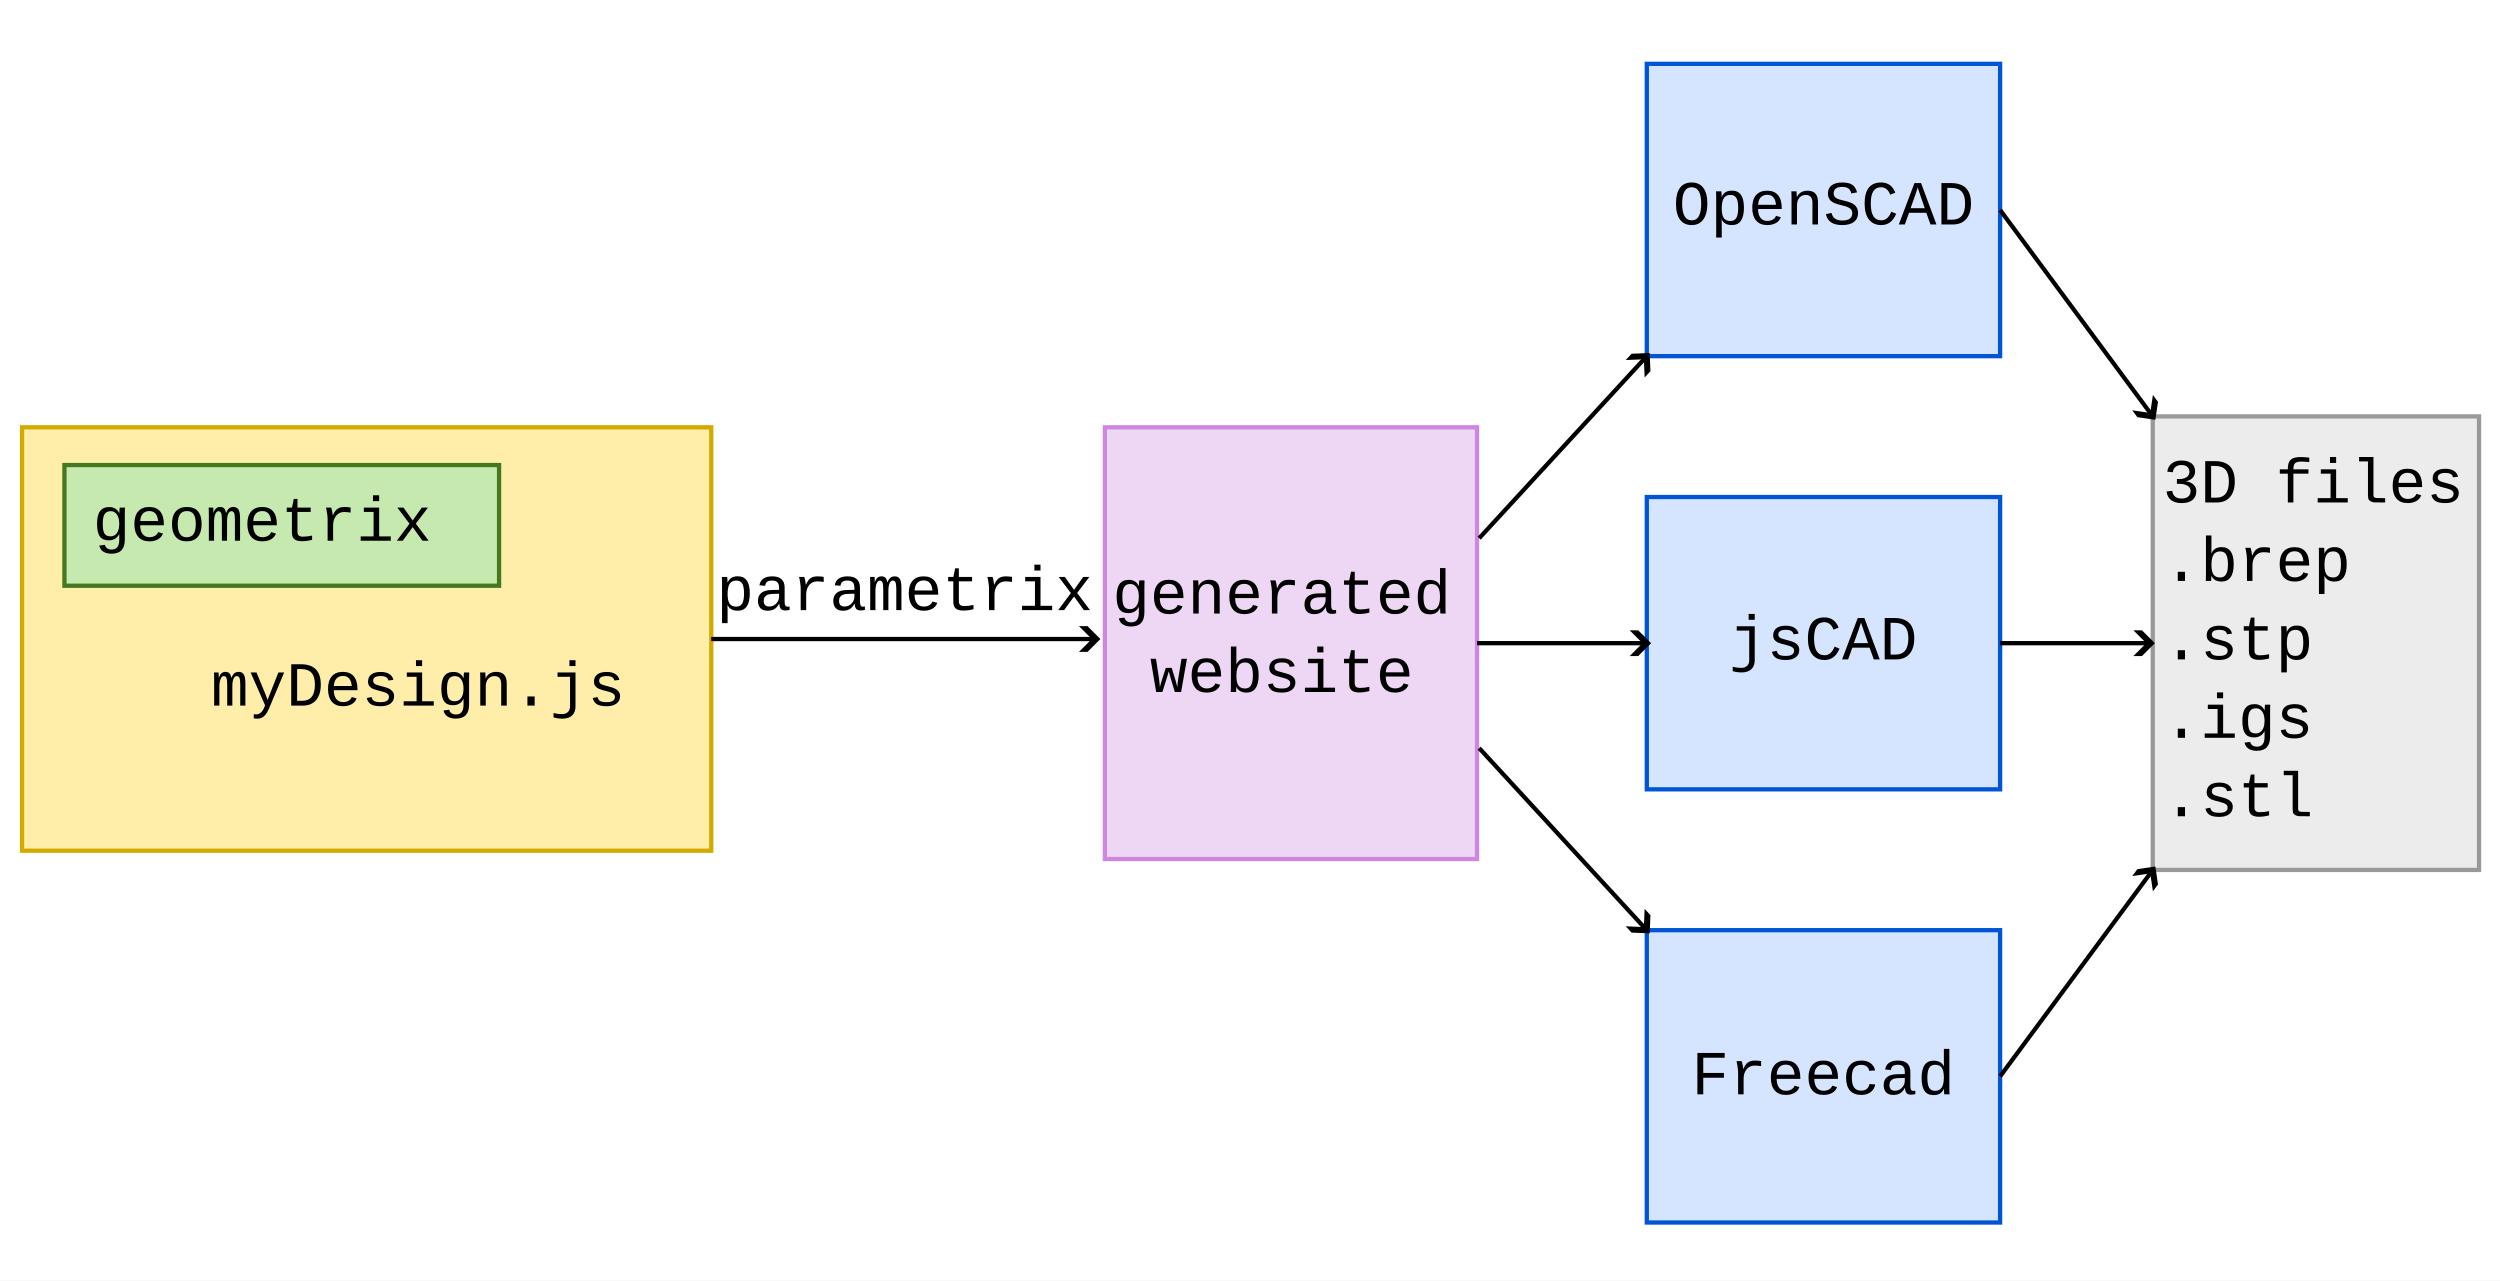
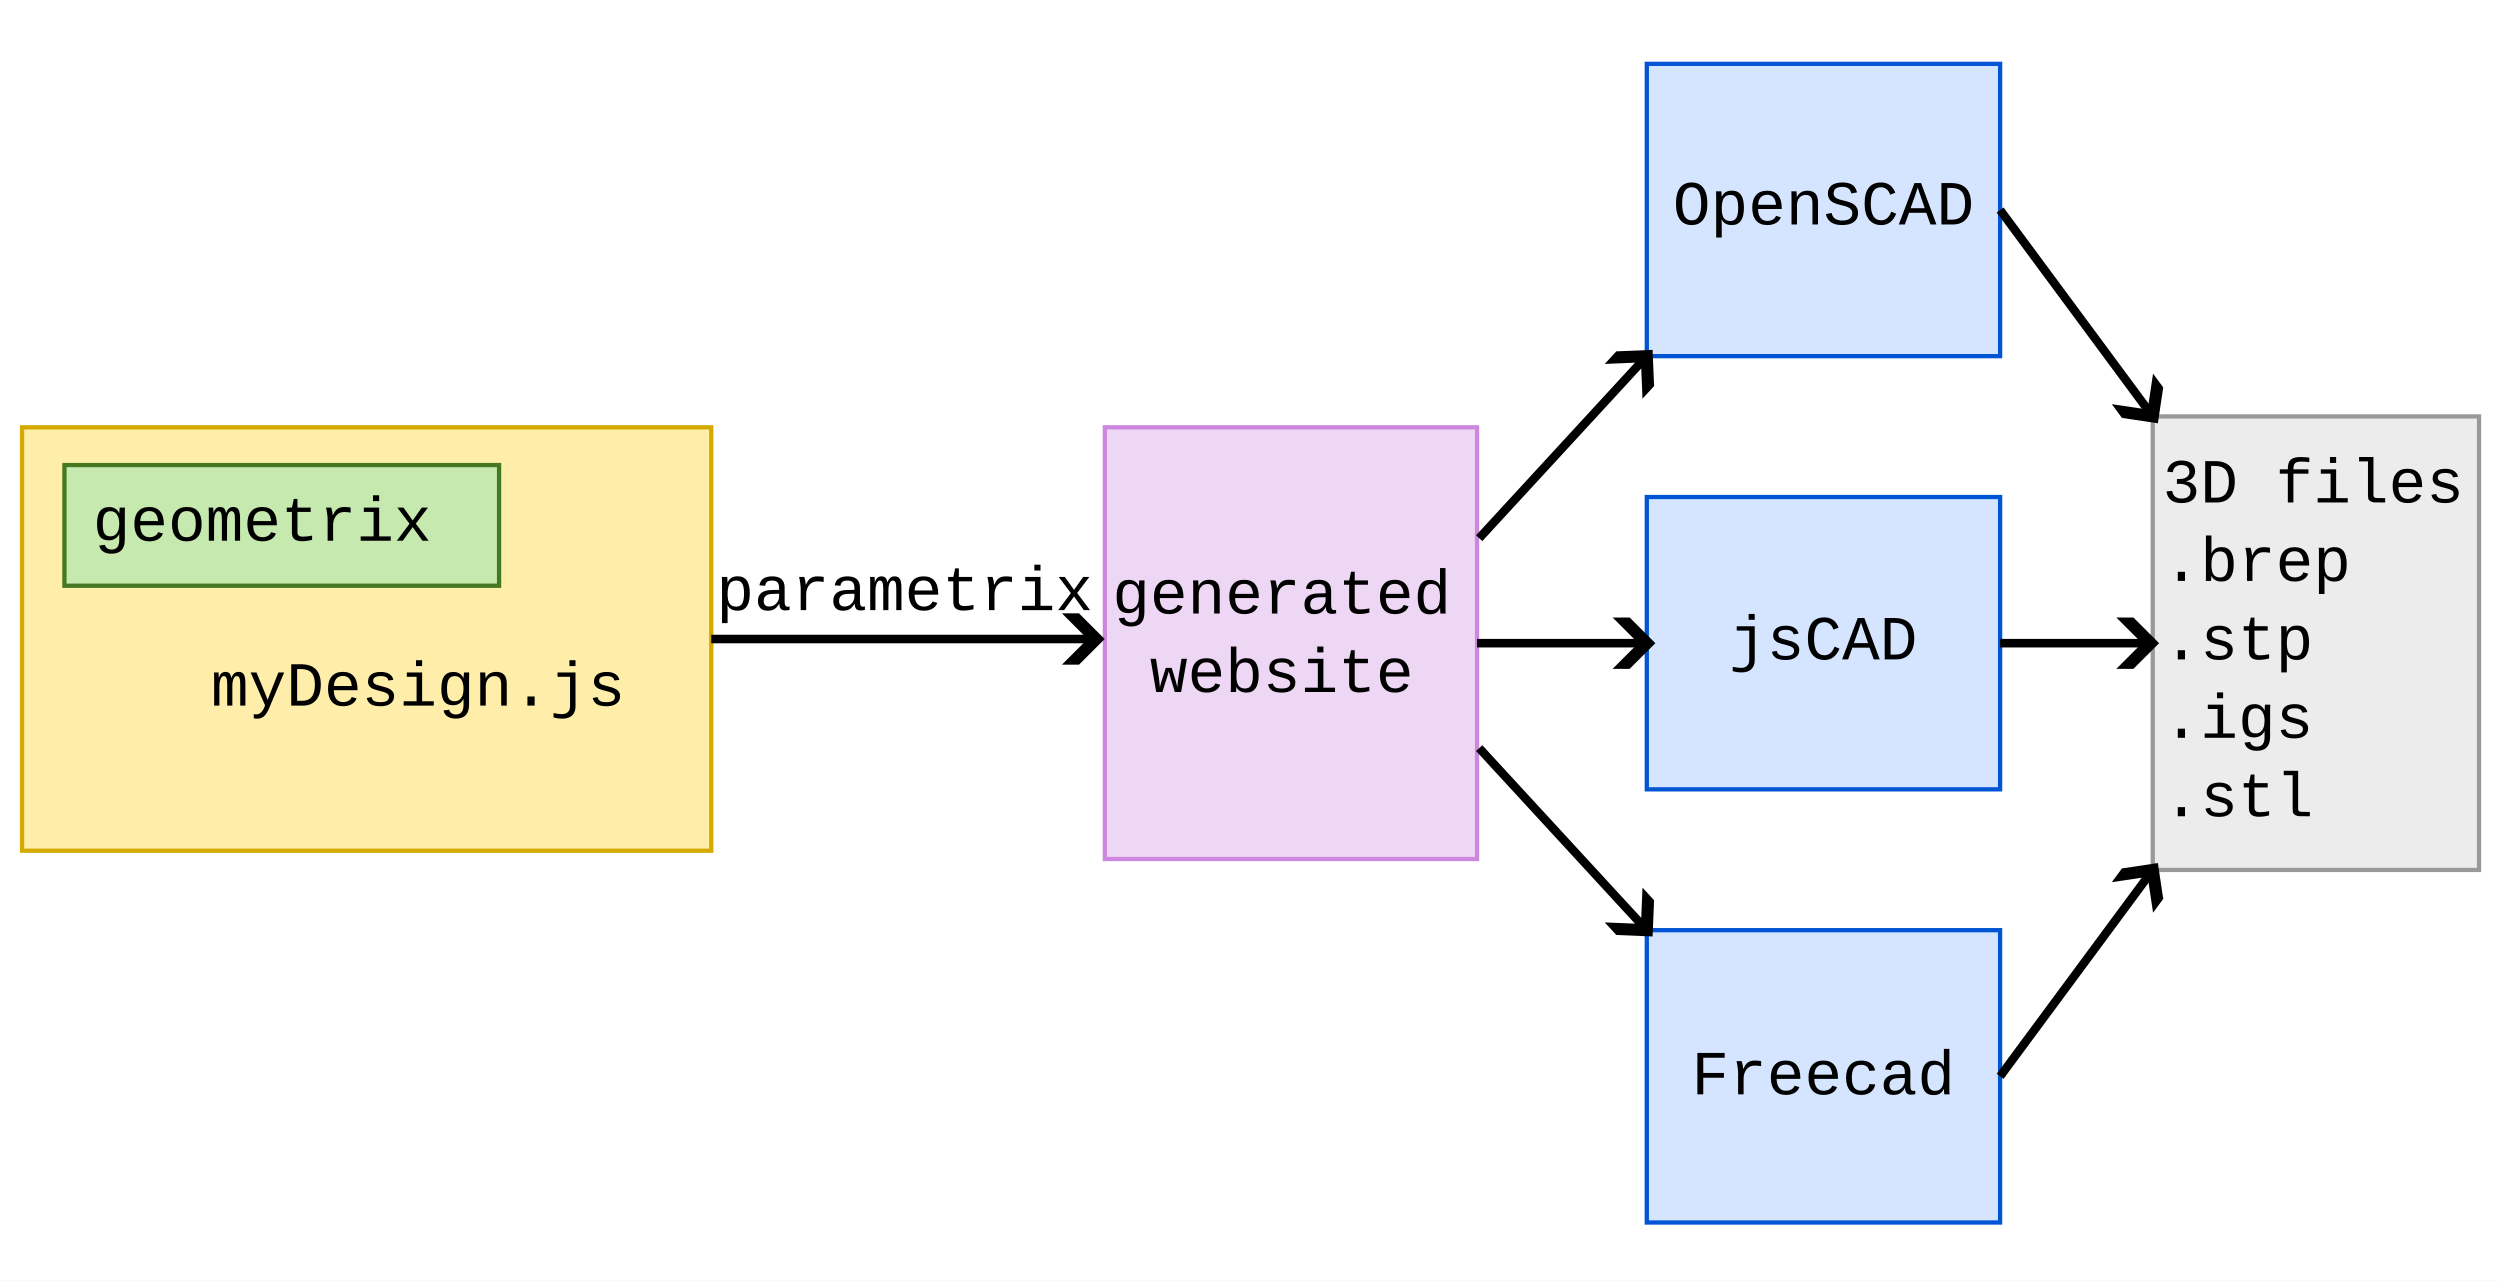
<svg xmlns="http://www.w3.org/2000/svg" width="584.272" height="299.287" viewBox="0 0 154.589 79.186" version="1.1" id="svg1" xml:space="preserve">
  <defs id="defs1">
    <rect x="433.853" y="6994.047" width="140.394" height="66.557" id="rect296" />
    <rect x="119.435" y="6993.987" width="137.07" height="49.275" id="rect289" />
    <rect x="308.298" y="6932.393" width="154.66" height="103.339" id="rect288" />
    <rect x="94.778" y="6848.344" width="149.461" height="36.745" id="rect286" />
    <rect x="75.238" y="6804.663" width="137.494" height="37.274" id="rect285" />
    <marker style="overflow:visible" id="marker209-2" refX="0" refY="0" orient="auto-start-reverse" markerWidth="1" markerHeight="1" viewBox="0 0 1 1" preserveAspectRatio="xMidYMid">
      <path style="fill:context-stroke;fill-rule:evenodd;stroke:none" d="m 1,0 -3,3 h -2 l 3,-3 -3,-3 h 2 z" id="path209-7" />
    </marker>
    <rect x="433.853" y="6994.047" width="140.394" height="66.557" id="rect296-2" />
    <rect x="433.853" y="6994.047" width="140.394" height="66.557" id="rect296-2-2" />
    <rect x="314.067" y="6774.299" width="215.666" height="131.721" id="rect282-2" />
    <marker style="overflow:visible" id="marker209-2-3" refX="0" refY="0" orient="auto-start-reverse" markerWidth="1" markerHeight="1" viewBox="0 0 1 1" preserveAspectRatio="xMidYMid">
      <path style="fill:context-stroke;fill-rule:evenodd;stroke:none" d="m 1,0 -3,3 h -2 l 3,-3 -3,-3 h 2 z" id="path209-7-6" />
    </marker>
    <marker style="overflow:visible" id="marker209-2-2" refX="0" refY="0" orient="auto-start-reverse" markerWidth="1" markerHeight="1" viewBox="0 0 1 1" preserveAspectRatio="xMidYMid">
      <path style="fill:context-stroke;fill-rule:evenodd;stroke:none" d="m 1,0 -3,3 h -2 l 3,-3 -3,-3 h 2 z" id="path209-7-0" />
    </marker>
    <marker style="overflow:visible" id="marker209-2-2-4" refX="0" refY="0" orient="auto-start-reverse" markerWidth="1" markerHeight="1" viewBox="0 0 1 1" preserveAspectRatio="xMidYMid">
      <path style="fill:context-stroke;fill-rule:evenodd;stroke:none" d="m 1,0 -3,3 h -2 l 3,-3 -3,-3 h 2 z" id="path209-7-0-7" />
    </marker>
    <marker style="overflow:visible" id="marker209-2-2-3" refX="0" refY="0" orient="auto-start-reverse" markerWidth="1" markerHeight="1" viewBox="0 0 1 1" preserveAspectRatio="xMidYMid">
      <path style="fill:context-stroke;fill-rule:evenodd;stroke:none" d="m 1,0 -3,3 h -2 l 3,-3 -3,-3 h 2 z" id="path209-7-0-74" />
    </marker>
    <marker style="overflow:visible" id="marker209-2-2-3-7" refX="0" refY="0" orient="auto-start-reverse" markerWidth="1" markerHeight="1" viewBox="0 0 1 1" preserveAspectRatio="xMidYMid">
      <path style="fill:context-stroke;fill-rule:evenodd;stroke:none" d="m 1,0 -3,3 h -2 l 3,-3 -3,-3 h 2 z" id="path209-7-0-74-4" />
    </marker>
    <marker style="overflow:visible" id="marker209-2-3-8" refX="0" refY="0" orient="auto-start-reverse" markerWidth="1" markerHeight="1" viewBox="0 0 1 1" preserveAspectRatio="xMidYMid">
      <path style="fill:context-stroke;fill-rule:evenodd;stroke:none" d="m 1,0 -3,3 h -2 l 3,-3 -3,-3 h 2 z" id="path209-7-6-6" />
    </marker>
  </defs>
  <g id="layer1" transform="translate(-2.334986,-1815.205)">
    <rect style="fill:#ffffff;stroke:#ffffff;stroke-width:0.265" id="rect297" width="154.324" height="78.922" x="2.467" y="1815.338" />
    <rect style="fill:#eed7f4;stroke:#cd87de;stroke-width:0.265" id="rect287-6" width="23.014" height="26.695" x="70.655" y="1841.628" />
    <rect style="fill:#ffeeaa;stroke:#d4aa00;stroke-width:0.265" id="rect279-2" width="42.616" height="26.181" x="3.7" y="1841.628" />
    <rect style="fill:#c6e9af;stroke:#447821;stroke-width:0.265" id="rect287" width="26.875" height="7.463" x="6.32" y="1843.961" />
    <text xml:space="preserve" transform="matrix(0.2645833,0,0,0.2645833,-11.84291,44.78941)" id="text284" style="font-style:normal;font-variant:normal;font-weight:normal;font-stretch:normal;font-size:14.667px;line-height:normal;font-family:'Liberation Mono';-inkscape-font-specification:'Liberation Mono';font-variant-ligatures:normal;font-variant-position:normal;font-variant-caps:normal;font-variant-numeric:normal;font-variant-alternates:normal;font-variant-east-asian:normal;font-feature-settings:normal;font-variation-settings:normal;text-indent:0;text-align:start;text-decoration-line:none;text-decoration-style:solid;text-decoration-color:#000000;letter-spacing:normal;word-spacing:normal;text-transform:none;writing-mode:lr-tb;direction:ltr;text-orientation:mixed;dominant-baseline:auto;baseline-shift:baseline;white-space:pre;shape-inside:url(#rect285);shape-padding:0;shape-margin:0;inline-size:0;opacity:1;vector-effect:none;fill:#000000;fill-opacity:1;stroke:none;stroke-width:1;stroke-linecap:butt;stroke-linejoin:miter;stroke-miterlimit:4;stroke-dasharray:none;stroke-dashoffset:0;stroke-opacity:1;-inkscape-stroke:none;stop-color:#000000;stop-opacity:1">
      <tspan x="75.238" y="6817.712" id="tspan1">geometrix</tspan>
    </text>
    <text xml:space="preserve" transform="matrix(0.2645833,0,0,0.2645833,-9.696728,43.42768)" id="text285" style="font-style:normal;font-variant:normal;font-weight:normal;font-stretch:normal;font-size:14.667px;line-height:normal;font-family:'Liberation Mono';-inkscape-font-specification:'Liberation Mono';font-variant-ligatures:normal;font-variant-position:normal;font-variant-caps:normal;font-variant-numeric:normal;font-variant-alternates:normal;font-variant-east-asian:normal;font-feature-settings:normal;font-variation-settings:normal;text-indent:0;text-align:start;text-decoration-line:none;text-decoration-style:solid;text-decoration-color:#000000;letter-spacing:normal;word-spacing:normal;text-transform:none;writing-mode:lr-tb;direction:ltr;text-orientation:mixed;dominant-baseline:auto;baseline-shift:baseline;white-space:pre;shape-inside:url(#rect286);shape-padding:0;shape-margin:0;inline-size:0;opacity:1;vector-effect:none;fill:#000000;fill-opacity:1;stroke:none;stroke-width:1;stroke-linecap:butt;stroke-linejoin:miter;stroke-miterlimit:4;stroke-dasharray:none;stroke-dashoffset:0;stroke-opacity:1;-inkscape-stroke:none;stop-color:#000000;stop-opacity:1">
      <tspan x="94.777" y="6861.394" id="tspan2">myDesign.js</tspan>
    </text>
-     <path style="fill:#d5e5ff;stroke:#000000;stroke-width:0.265;marker-end:url(#marker209-2)" d="M 46.316,1854.719 H 70.114" id="path280-9" />
+     <path style="fill:#d5e5ff;stroke:#000000;stroke-width:0.529;marker-end:url(#marker209-2)" d="M 46.316,1854.719 H 70.114" id="path280-9" />
    <text xml:space="preserve" transform="matrix(0.2645833,0,0,0.2645833,-20.44149,15.49509)" id="text287" style="font-style:normal;font-variant:normal;font-weight:normal;font-stretch:normal;font-size:14.667px;line-height:normal;font-family:'Liberation Mono';-inkscape-font-specification:'Liberation Mono';font-variant-ligatures:normal;font-variant-position:normal;font-variant-caps:normal;font-variant-numeric:normal;font-variant-alternates:normal;font-variant-east-asian:normal;font-feature-settings:normal;font-variation-settings:normal;text-indent:0;text-align:center;text-decoration-line:none;text-decoration-style:solid;text-decoration-color:#000000;letter-spacing:normal;word-spacing:normal;text-transform:none;writing-mode:lr-tb;direction:ltr;text-orientation:mixed;dominant-baseline:auto;baseline-shift:baseline;white-space:pre;shape-inside:url(#rect288);shape-padding:0;shape-margin:0;inline-size:0;opacity:1;vector-effect:none;fill:#000000;fill-opacity:1;stroke:none;stroke-width:1;stroke-linecap:butt;stroke-linejoin:miter;stroke-miterlimit:4;stroke-dasharray:none;stroke-dashoffset:0;stroke-opacity:1;-inkscape-stroke:none;stop-color:#000000;stop-opacity:1" x="38.887" y="0">
      <tspan x="346.022" y="6945.443" id="tspan3">generated
</tspan>
      <tspan x="354.824" y="6963.776" id="tspan4">website</tspan>
    </text>
    <text xml:space="preserve" transform="matrix(0.2645833,0,0,0.2645833,15.03019,-1.012814)" id="text288" style="font-style:normal;font-variant:normal;font-weight:normal;font-stretch:normal;font-size:14.667px;line-height:normal;font-family:'Liberation Mono';-inkscape-font-specification:'Liberation Mono';font-variant-ligatures:normal;font-variant-position:normal;font-variant-caps:normal;font-variant-numeric:normal;font-variant-alternates:normal;font-variant-east-asian:normal;font-feature-settings:normal;font-variation-settings:normal;text-indent:0;text-align:start;text-decoration-line:none;text-decoration-style:solid;text-decoration-color:#000000;letter-spacing:normal;word-spacing:normal;text-transform:none;writing-mode:lr-tb;direction:ltr;text-orientation:mixed;dominant-baseline:auto;baseline-shift:baseline;white-space:pre;shape-inside:url(#rect289);shape-padding:0;shape-margin:0;inline-size:0;opacity:1;vector-effect:none;fill:#000000;fill-opacity:1;stroke:none;stroke-width:1;stroke-linecap:butt;stroke-linejoin:miter;stroke-miterlimit:4;stroke-dasharray:none;stroke-dashoffset:0;stroke-opacity:1;-inkscape-stroke:none;stop-color:#000000;stop-opacity:1">
      <tspan x="119.436" y="7007.036" id="tspan5">parametrix</tspan>
    </text>
    <rect style="fill:#d5e5ff;stroke:#0055d4;stroke-width:0.265" id="rect279-5-8" width="21.847" height="18.076" x="104.166" y="1819.152" />
    <text xml:space="preserve" transform="matrix(0.2645833,0,0,0.2645833,-9.014354,-24.87606)" id="text295" style="font-style:normal;font-variant:normal;font-weight:normal;font-stretch:normal;font-size:14.667px;line-height:normal;font-family:'Liberation Mono';-inkscape-font-specification:'Liberation Mono';font-variant-ligatures:normal;font-variant-position:normal;font-variant-caps:normal;font-variant-numeric:normal;font-variant-alternates:normal;font-variant-east-asian:normal;font-feature-settings:normal;font-variation-settings:normal;text-indent:0;text-align:start;text-decoration-line:none;text-decoration-style:solid;text-decoration-color:#000000;letter-spacing:normal;word-spacing:normal;text-transform:none;writing-mode:lr-tb;direction:ltr;text-orientation:mixed;dominant-baseline:auto;baseline-shift:baseline;white-space:pre;shape-inside:url(#rect296);shape-padding:0;shape-margin:0;inline-size:0;opacity:1;vector-effect:none;fill:#000000;fill-opacity:1;stroke:none;stroke-width:1;stroke-linecap:butt;stroke-linejoin:miter;stroke-miterlimit:4;stroke-dasharray:none;stroke-dashoffset:0;stroke-opacity:1;-inkscape-stroke:none;stop-color:#000000;stop-opacity:1">
      <tspan x="433.854" y="7007.097" id="tspan6">OpenSCAD</tspan>
    </text>
    <rect style="fill:#d5e5ff;stroke:#0055d4;stroke-width:0.265" id="rect279-5-8-2" width="21.847" height="18.076" x="104.166" y="1845.938" />
    <text xml:space="preserve" transform="matrix(0.2645833,0,0,0.2645833,-5.535489,2.017784)" id="text295-3" style="font-style:normal;font-variant:normal;font-weight:normal;font-stretch:normal;font-size:14.667px;line-height:normal;font-family:'Liberation Mono';-inkscape-font-specification:'Liberation Mono';font-variant-ligatures:normal;font-variant-position:normal;font-variant-caps:normal;font-variant-numeric:normal;font-variant-alternates:normal;font-variant-east-asian:normal;font-feature-settings:normal;font-variation-settings:normal;text-indent:0;text-align:start;text-decoration-line:none;text-decoration-style:solid;text-decoration-color:#000000;letter-spacing:normal;word-spacing:normal;text-transform:none;writing-mode:lr-tb;direction:ltr;text-orientation:mixed;dominant-baseline:auto;baseline-shift:baseline;white-space:pre;shape-inside:url(#rect296-2);shape-padding:0;shape-margin:0;inline-size:0;display:inline;vector-effect:none;fill:#000000;fill-opacity:1;stroke:none;stroke-width:1;stroke-linecap:butt;stroke-linejoin:miter;stroke-miterlimit:4;stroke-dasharray:none;stroke-dashoffset:0;stroke-opacity:1;-inkscape-stroke:none;stop-color:#000000">
      <tspan x="433.854" y="7007.097" id="tspan7">jsCAD</tspan>
    </text>
    <rect style="fill:#d5e5ff;stroke:#0055d4;stroke-width:0.265" id="rect279-5-8-2-8" width="21.847" height="18.076" x="104.165" y="1872.723" />
    <text xml:space="preserve" transform="matrix(0.2645833,0,0,0.2645833,-7.865162,28.91163)" id="text295-3-9" style="font-style:normal;font-variant:normal;font-weight:normal;font-stretch:normal;font-size:14.667px;line-height:normal;font-family:'Liberation Mono';-inkscape-font-specification:'Liberation Mono';font-variant-ligatures:normal;font-variant-position:normal;font-variant-caps:normal;font-variant-numeric:normal;font-variant-alternates:normal;font-variant-east-asian:normal;font-feature-settings:normal;font-variation-settings:normal;text-indent:0;text-align:start;text-decoration-line:none;text-decoration-style:solid;text-decoration-color:#000000;letter-spacing:normal;word-spacing:normal;text-transform:none;writing-mode:lr-tb;direction:ltr;text-orientation:mixed;dominant-baseline:auto;baseline-shift:baseline;white-space:pre;shape-inside:url(#rect296-2-2);shape-padding:0;shape-margin:0;inline-size:0;display:inline;vector-effect:none;fill:#000000;fill-opacity:1;stroke:none;stroke-width:1;stroke-linecap:butt;stroke-linejoin:miter;stroke-miterlimit:4;stroke-dasharray:none;stroke-dashoffset:0;stroke-opacity:1;-inkscape-stroke:none;stop-color:#000000">
      <tspan x="433.854" y="7007.097" id="tspan8">Freecad</tspan>
    </text>
    <rect style="fill:#ececec;stroke:#999999;stroke-width:0.265" id="rect283-3" width="20.176" height="28.044" x="135.452" y="1840.954" />
    <text xml:space="preserve" transform="matrix(0.2645833,0,0,0.2645833,52.96485,50.45802)" id="text281-1" style="font-style:normal;font-variant:normal;font-weight:normal;font-stretch:normal;font-size:14.667px;line-height:normal;font-family:'Liberation Mono';-inkscape-font-specification:'Liberation Mono';font-variant-ligatures:normal;font-variant-position:normal;font-variant-caps:normal;font-variant-numeric:normal;font-variant-alternates:normal;font-variant-east-asian:normal;font-feature-settings:normal;font-variation-settings:normal;text-indent:0;text-align:start;text-decoration-line:none;text-decoration-style:solid;text-decoration-color:#000000;letter-spacing:normal;word-spacing:normal;text-transform:none;writing-mode:lr-tb;direction:ltr;text-orientation:mixed;dominant-baseline:auto;baseline-shift:baseline;white-space:pre;shape-inside:url(#rect282-2);shape-padding:0;shape-margin:0;inline-size:0;display:inline;vector-effect:none;fill:#000000;fill-opacity:1;stroke:none;stroke-width:1;stroke-linecap:butt;stroke-linejoin:miter;stroke-miterlimit:4;stroke-dasharray:none;stroke-dashoffset:0;stroke-opacity:1;-inkscape-stroke:none;stop-color:#000000">
      <tspan x="314.066" y="6787.349" id="tspan9">3D files
</tspan>
      <tspan x="314.066" y="6805.682" id="tspan10">.brep
</tspan>
      <tspan x="314.066" y="6824.016" id="tspan11">.stp
</tspan>
      <tspan x="314.066" y="6842.349" id="tspan12">.igs
</tspan>
      <tspan x="314.066" y="6860.683" id="tspan13">.stl</tspan>
    </text>
-     <path style="fill:#d5e5ff;stroke:#000000;stroke-width:0.265;marker-end:url(#marker209-2-3)" d="M 93.669,1854.976 H 104.166" id="path280-9-0" />
-     <path style="fill:#d5e5ff;stroke:#000000;stroke-width:0.265;marker-end:url(#marker209-2-2)" d="m 93.801,1848.486 10.364,-11.259" id="path280-9-1" />
-     <path style="fill:#d5e5ff;stroke:#000000;stroke-width:0.265;marker-end:url(#marker209-2-2-4)" d="m 93.801,1861.465 10.364,11.259" id="path280-9-1-5" />
-     <path style="fill:#d5e5ff;stroke:#000000;stroke-width:0.265;marker-end:url(#marker209-2-2-3)" d="m 126.013,1881.761 9.44,-12.764" id="path280-9-1-2" />
-     <path style="fill:#d5e5ff;stroke:#000000;stroke-width:0.265;marker-end:url(#marker209-2-2-3-7)" d="m 126.013,1828.19 9.44,12.764" id="path280-9-1-2-3" />
-     <path style="fill:#d5e5ff;stroke:#000000;stroke-width:0.265;marker-end:url(#marker209-2-3-8)" d="m 126.013,1854.976 h 9.302" id="path280-9-0-8" />
+     <path style="fill:#d5e5ff;stroke:#000000;stroke-width:0.529;marker-end:url(#marker209-2-3)" d="M 93.669,1854.976 H 104.166" id="path280-9-0" />
+     <path style="fill:#d5e5ff;stroke:#000000;stroke-width:0.529;marker-end:url(#marker209-2-2)" d="m 93.801,1848.486 10.364,-11.259" id="path280-9-1" />
+     <path style="fill:#d5e5ff;stroke:#000000;stroke-width:0.529;marker-end:url(#marker209-2-2-4)" d="m 93.801,1861.465 10.364,11.259" id="path280-9-1-5" />
+     <path style="fill:#d5e5ff;stroke:#000000;stroke-width:0.529;marker-end:url(#marker209-2-2-3)" d="m 126.013,1881.761 9.44,-12.764" id="path280-9-1-2" />
+     <path style="fill:#d5e5ff;stroke:#000000;stroke-width:0.529;marker-end:url(#marker209-2-2-3-7)" d="m 126.013,1828.19 9.44,12.764" id="path280-9-1-2-3" />
+     <path style="fill:#d5e5ff;stroke:#000000;stroke-width:0.529;marker-end:url(#marker209-2-3-8)" d="m 126.013,1854.976 h 9.302" id="path280-9-0-8" />
  </g>
</svg>
